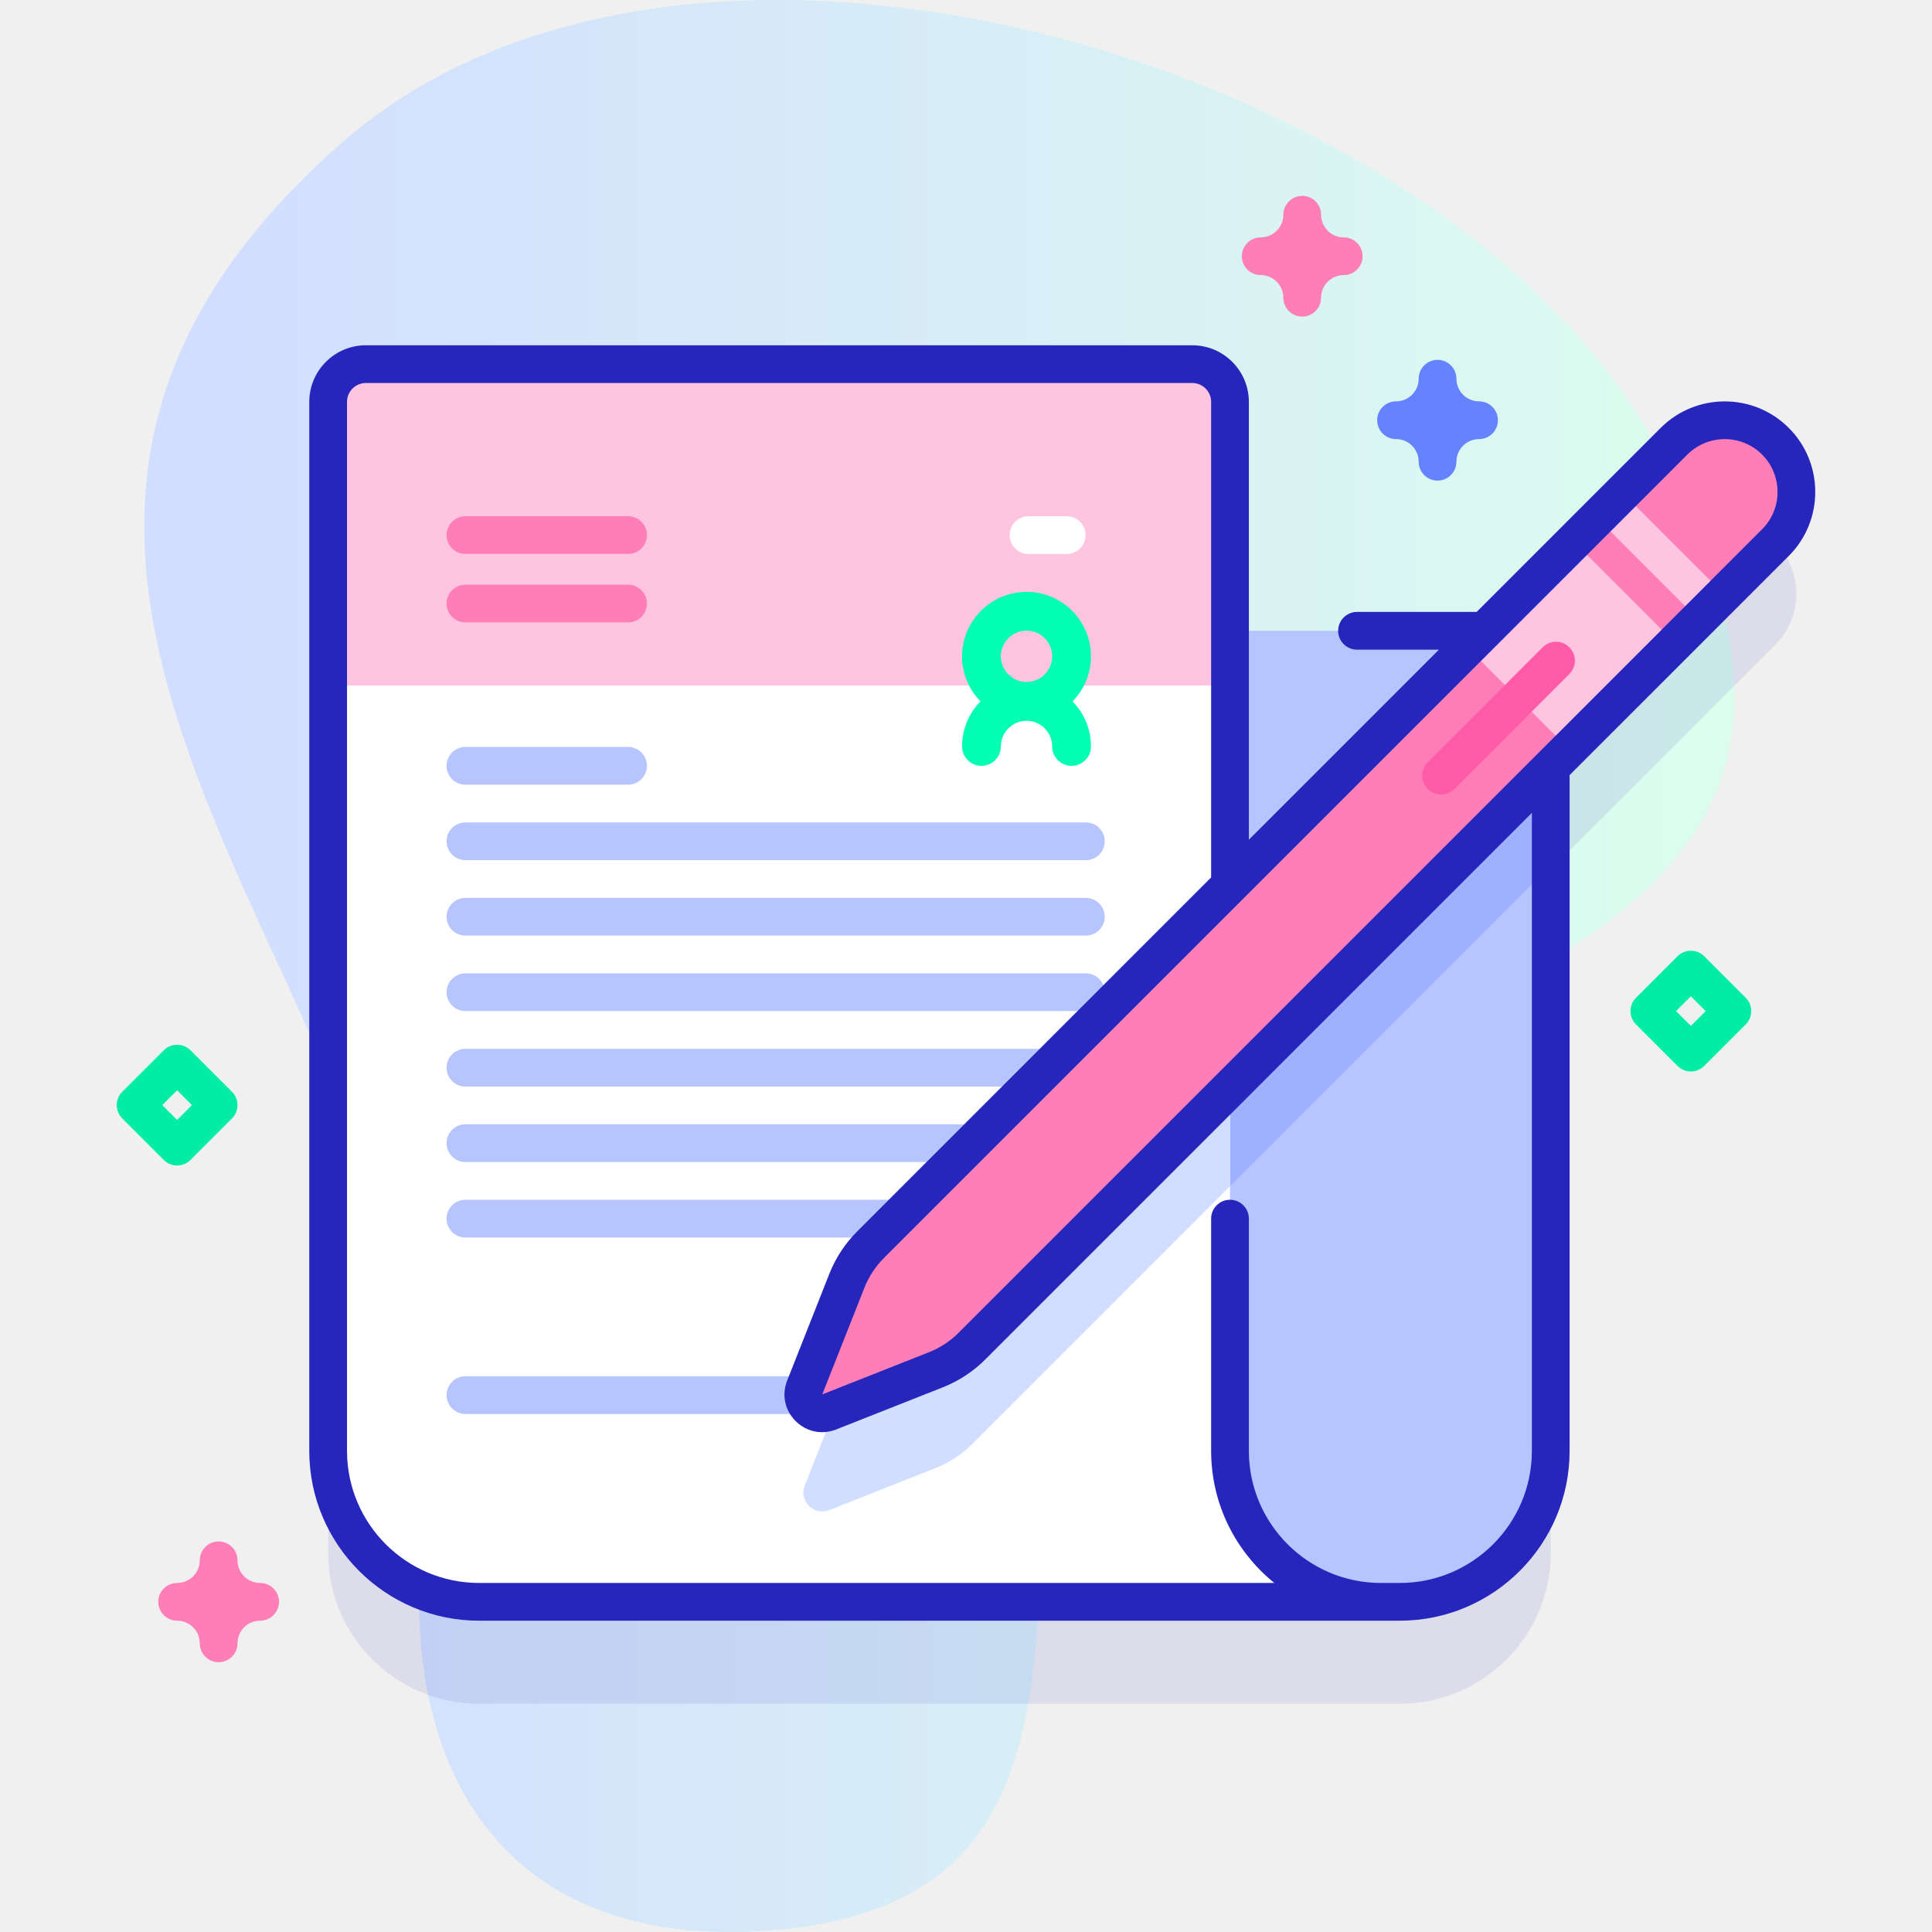
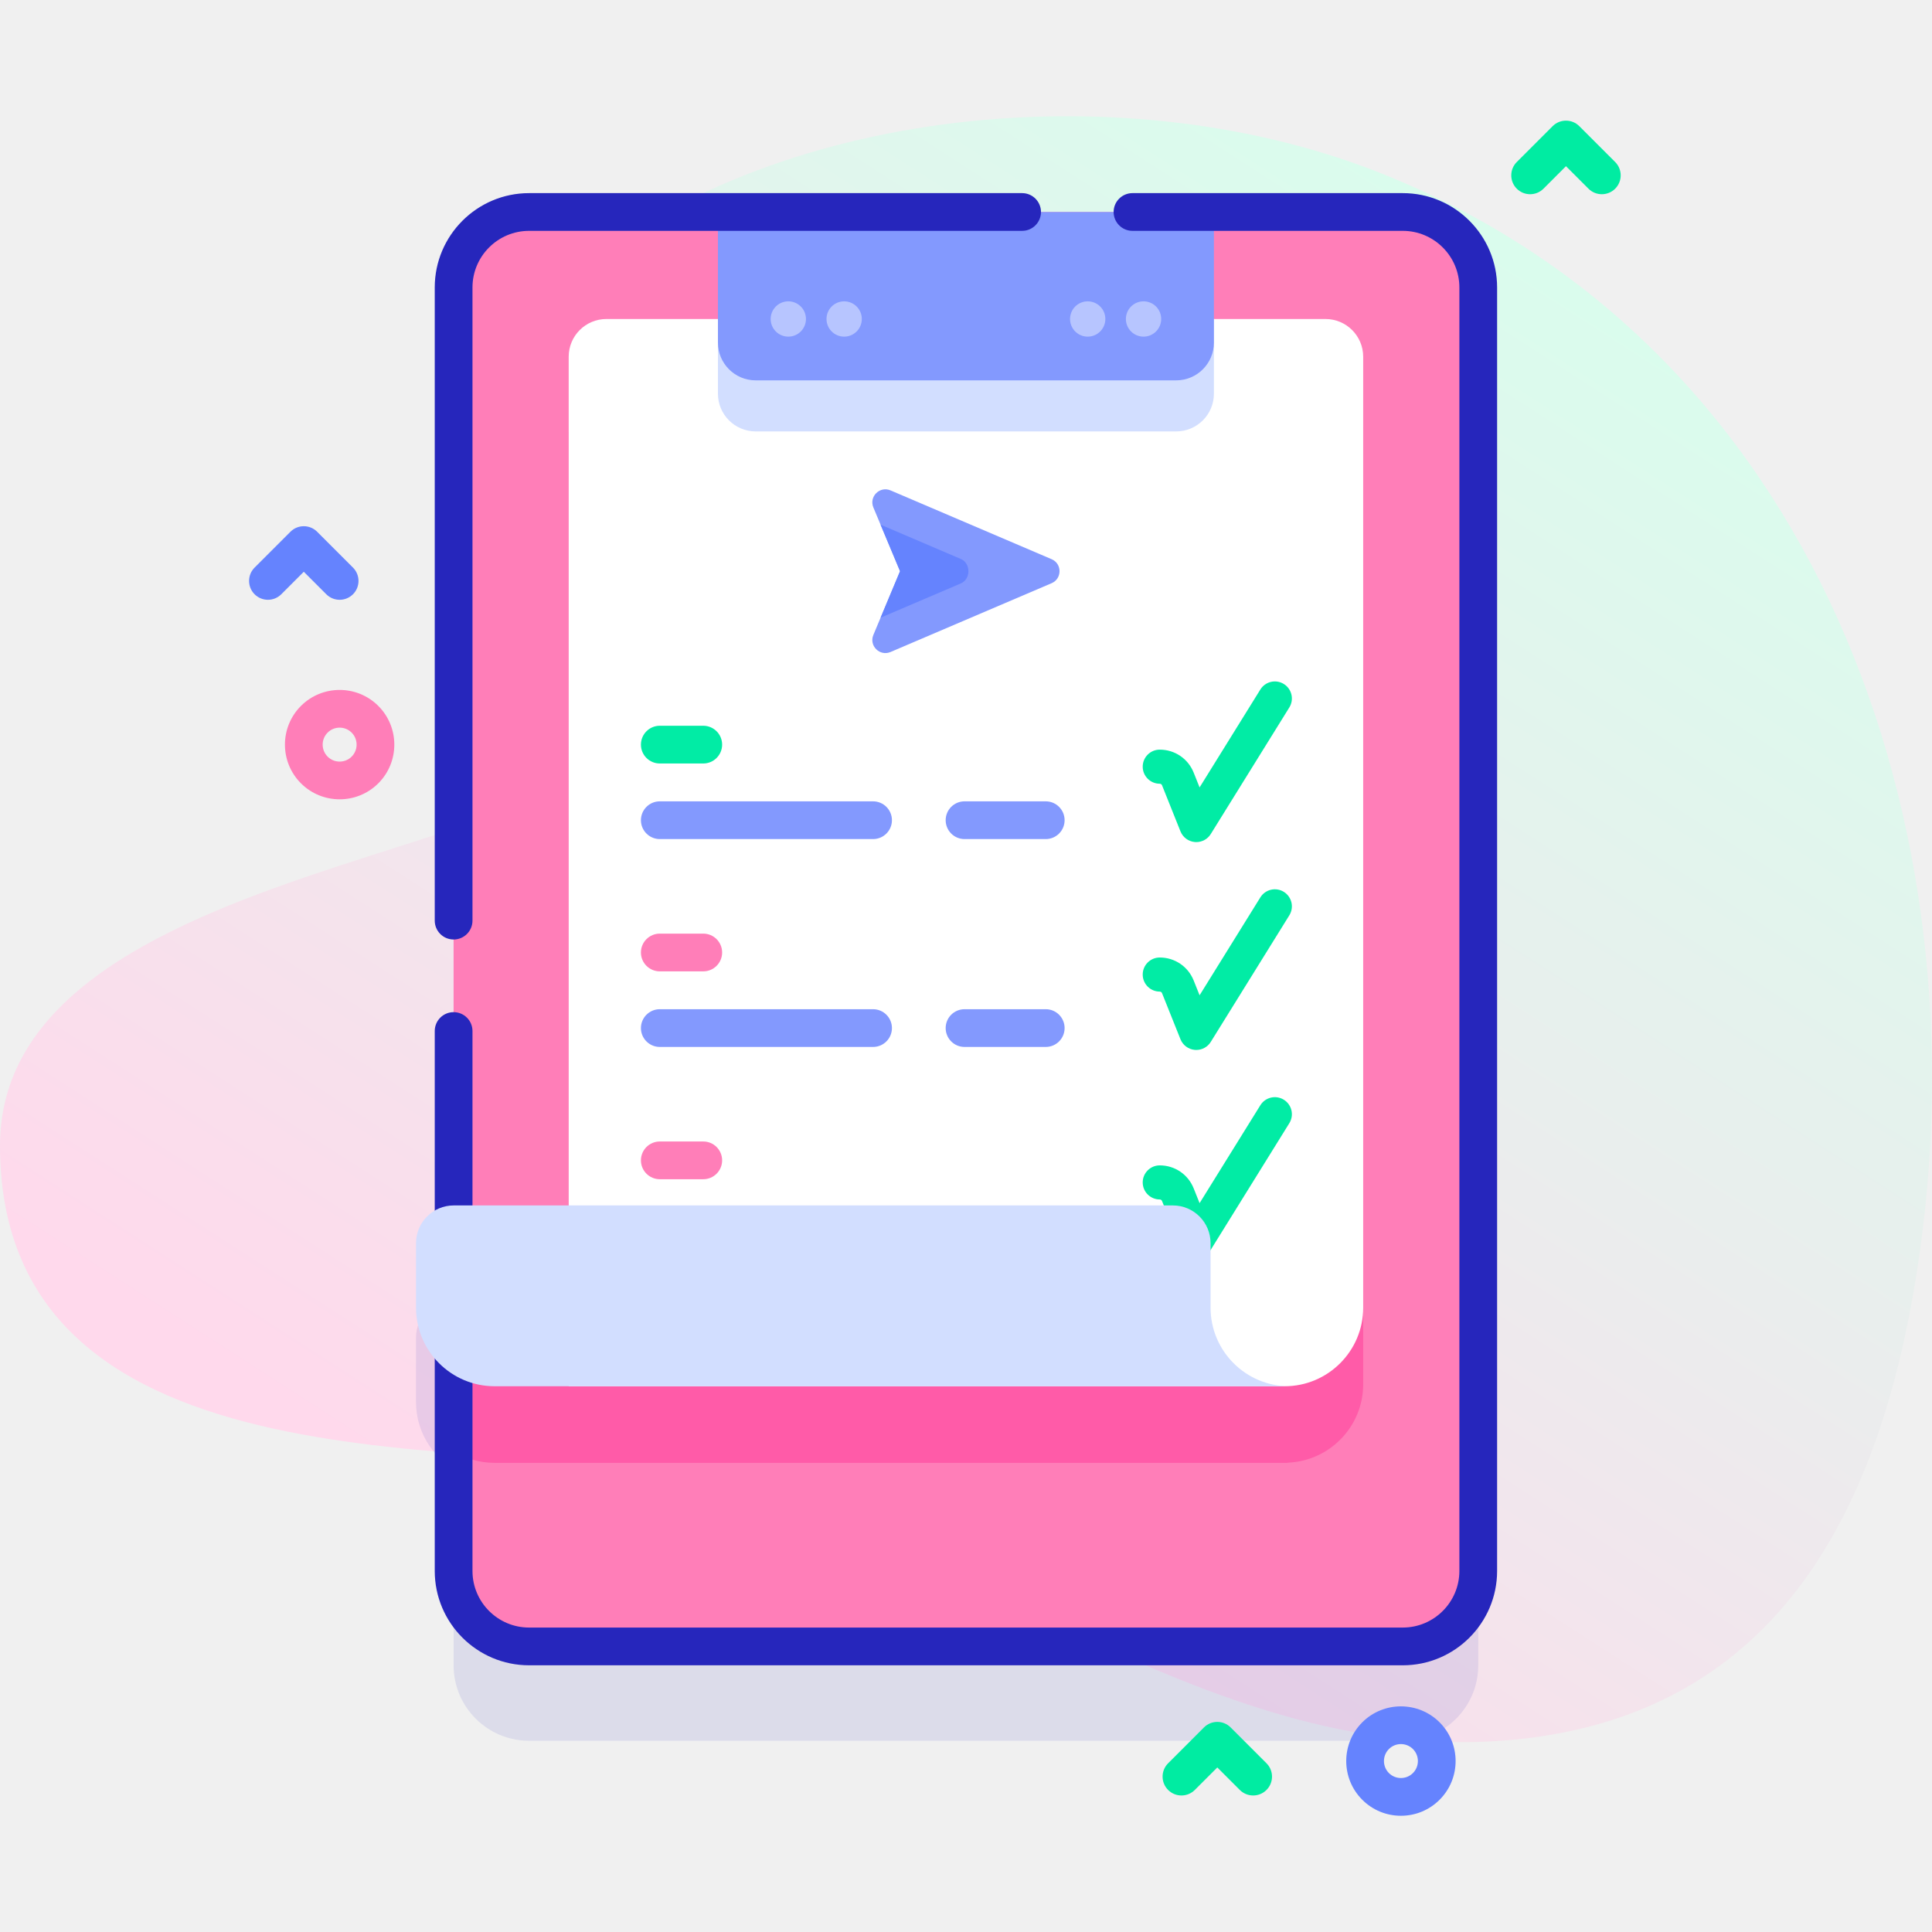
<svg xmlns="http://www.w3.org/2000/svg" id="Capa_1" enable-background="new 0 0 512 512" height="512" viewBox="0 0 512 512" width="512">
-   <linearGradient id="SVGID_1_" gradientUnits="userSpaceOnUse" x1="38.237" x2="459.689" y1="256" y2="256">
-     <stop offset=".049" stop-color="#d2deff" />
-     <stop offset=".999" stop-color="#dcfdee" />
+   <linearGradient id="SVGID_1_" gradientUnits="userSpaceOnUse" x1="420.854" x2="181.854" y1="71.886" y2="442.886">
+     <stop offset=".011" stop-color="#dafced" />
+     <stop offset=".381" stop-color="#e7f0ed" />
+     <stop offset="1" stop-color="#ffd9ec" />
  </linearGradient>
  <g>
    <g>
+       <path d="m364.823 45.465c-69.098-27.035-164.784-16.764-217.662 31.51-37.336 34.085-8.439 43.8 17.016 106.17 18.423 45.14-164.177 38.927-164.177 120.495 0 94.299 132.251 76.424 181.329 87.218 75.036 16.504 140.496 78.242 220.668 70.103 69.795-7.086 96.403-61.855 106.109-124.642 18.082-116.976-26.329-245.094-143.283-290.854z" fill="url(#SVGID_1_)" />
+     </g>
+     <g>
+       <path d="m371.749 81.18h-231.54c-11.04 0-20 8.95-20 20v243.272c-5.504.023-9.959 4.489-9.959 9.998v17.08c0 7.518 3.994 14.085 9.959 17.751v52.039c0 11.05 8.96 20 20 20h231.54c11.05 0 20-8.95 20-20v-340.14c0-11.05-8.95-20-20-20z" fill="#2626bc" opacity=".1" />
      <g>
-         <path d="m90.109 38.232c-135.327 119.538 38.831 235.409 22.243 366.028-7.375 58.072 16.054 113.588 92.705 107.244 93.413-7.732 59.504-97.209 79.066-156.778 33.66-102.501 240.73-78.56 154.895-236.448-54.778-100.758-255.766-162.321-348.909-80.046z" fill="url(#SVGID_1_)" />
-       </g>
-       <g>
-         <path d="m470.508 143.93c-7.42-7.42-19.45-7.42-26.87 0l-50.24 50.24h-67.434v-60.67c0-5.52-4.48-10-10-10h-219c-5.52 0-10 4.48-10 10v278c0 22.09 17.91 40 40 40h244c22.09 0 40-17.91 40-40v-181.156l59.545-59.544c7.419-7.42 7.419-19.45-.001-26.87z" fill="#2626bc" opacity=".1" />
+         <path d="m391.749 76.18v340.14c0 11.05-8.95 20-20 20h-231.54c-11.04 0-20-8.95-20-20v-340.14c0-11.05 8.96-20 20-20h231.54c11.05 0 20 8.95 20 20z" fill="#ff7eb8" />
+         <path d="m361.259 114.83v252.01c0 11.29-9.01 20.47-20.22 20.79.2.01.4.04.6.04h-210.56c-3.98 0-7.71-1.12-10.87-3.06v-44.86h30.5v-224.92c0-5.53 4.47-10 10-10h190.55c5.52 0 10 4.47 10 10z" fill="#ff5ba8" />
        <g>
+           <path d="m361.259 94.54v252.01c0 11.49-9.33 20.82-20.82 20.82h-189.73v-272.83c0-5.53 4.47-10 10-10h190.55c5.52 0 10 4.47 10 10z" fill="#fff" />
          <g>
            <g>
-               <path d="m410.963 177.17v207.33c0 22.09-17.91 40-40 40h-185.59v-257.33h215.59c5.03 0 9.2 3.72 9.89 8.56.08.47.11.95.11 1.44z" fill="#b7c5ff" />
-               <path d="m410.963 177.17v52.19l-153.38 153.38c-2.73 2.73-5.99 4.87-9.59 6.29l-28.24 11.17c-4.07 1.6-8.1-2.42-6.49-6.49l11.16-28.25c1.42-3.59 3.56-6.86 6.29-9.59l180.14-180.14c.08.47.11.95.11 1.44z" fill="#9fb0fe" />
-               <path d="m365.963 424.5h-239c-22.09 0-40-17.91-40-40v-278c0-5.52 4.48-10 10-10h219c5.52 0 10 4.48 10 10v278c0 22.09 17.91 40 40 40z" fill="#fff" />
-               <path d="m325.963 181.667v-75.167c0-5.52-4.48-10-10-10h-219c-5.52 0-10 4.48-10 10v75.167z" fill="#ffc4df" />
-               <path d="m325.963 260.62v53.74l-68.38 68.38c-2.73 2.73-5.99 4.87-9.59 6.29l-28.24 11.17c-4.07 1.6-8.1-2.42-6.49-6.49l11.16-28.25c1.42-3.59 3.56-6.86 6.29-9.59z" fill="#d2deff" />
+               <path d="m317.032 333.336c-.132 0-.263-.006-.396-.017-1.697-.149-3.166-1.24-3.799-2.822l-4.888-12.22c-.099-.248-.336-.408-.603-.408-2.494 0-4.516-2.022-4.516-4.516s2.022-4.516 4.516-4.516c3.982 0 7.51 2.389 8.989 6.086l1.569 3.924 16.106-25.951c1.315-2.12 4.1-2.771 6.218-1.456 2.119 1.315 2.771 4.099 1.455 6.219l-20.818 33.543c-.825 1.334-2.281 2.134-3.833 2.134z" fill="#01eca5" />
            </g>
            <g>
              <g>
-                 <path d="m287.76 327.951h-164.417c-2.762 0-5-2.239-5-5s2.238-5 5-5h164.417c2.762 0 5 2.239 5 5s-2.238 5-5 5z" fill="#b7c5ff" />
-               </g>
-               <g>
-                 <path d="m220.403 374.723h-97.059c-2.762 0-5-2.239-5-5s2.238-5 5-5h97.059c2.762 0 5 2.239 5 5s-2.239 5-5 5z" fill="#b7c5ff" />
-               </g>
-               <g>
-                 <g>
-                   <path d="m287.76 267.951h-164.417c-2.762 0-5-2.239-5-5s2.238-5 5-5h164.417c2.762 0 5 2.239 5 5s-2.238 5-5 5z" fill="#b7c5ff" />
-                 </g>
-                 <g>
-                   <path d="m287.76 287.951h-164.417c-2.762 0-5-2.239-5-5s2.238-5 5-5h164.417c2.762 0 5 2.239 5 5s-2.238 5-5 5z" fill="#b7c5ff" />
-                 </g>
-                 <g>
-                   <path d="m287.76 307.951h-164.417c-2.762 0-5-2.239-5-5s2.238-5 5-5h164.417c2.762 0 5 2.239 5 5s-2.238 5-5 5z" fill="#b7c5ff" />
-                 </g>
-               </g>
-               <g>
-                 <g>
-                   <path d="m166.45 207.951h-43.107c-2.762 0-5-2.239-5-5s2.238-5 5-5h43.107c2.762 0 5 2.239 5 5s-2.238 5-5 5z" fill="#b7c5ff" />
-                 </g>
-                 <g>
-                   <path d="m166.45 164.951h-43.107c-2.762 0-5-2.239-5-5s2.238-5 5-5h43.107c2.762 0 5 2.239 5 5s-2.238 5-5 5z" fill="#ff7eb8" />
-                 </g>
-                 <g>
-                   <path d="m166.45 146.807h-43.107c-2.762 0-5-2.239-5-5s2.238-5 5-5h43.107c2.762 0 5 2.239 5 5s-2.238 5-5 5z" fill="#ff7eb8" />
-                 </g>
-                 <g>
-                   <path d="m282.679 146.807h-10.107c-2.762 0-5-2.239-5-5s2.238-5 5-5h10.107c2.762 0 5 2.239 5 5s-2.238 5-5 5z" fill="#fff" />
-                 </g>
-                 <g>
-                   <path d="m287.76 227.951h-164.417c-2.762 0-5-2.239-5-5s2.238-5 5-5h164.417c2.762 0 5 2.239 5 5s-2.238 5-5 5z" fill="#b7c5ff" />
-                 </g>
-                 <g>
-                   <path d="m287.76 247.951h-164.417c-2.762 0-5-2.239-5-5s2.238-5 5-5h164.417c2.762 0 5 2.239 5 5s-2.238 5-5 5z" fill="#b7c5ff" />
-                 </g>
+                 <path d="m186.373 312.507h-11.52c-2.762 0-5-2.239-5-5s2.238-5 5-5h11.52c2.762 0 5 2.239 5 5s-2.239 5-5 5z" fill="#ff7eb8" />
              </g>
            </g>
          </g>
-           <path d="m46.939 308.865c-1.28 0-2.559-.488-3.536-1.465l-11-11c-1.953-1.952-1.953-5.118 0-7.07l11-11c1.953-1.953 5.118-1.953 7.071 0l11 11c1.953 1.952 1.953 5.118 0 7.07l-11 11c-.976.977-2.255 1.465-3.535 1.465zm-3.929-16 3.929 3.929 3.929-3.929-3.929-3.929z" fill="#01eca5" />
-           <path d="m57.939 440.5c-2.761 0-5-2.238-5-5 0-3.309-2.691-6-6-6-2.761 0-5-2.238-5-5s2.239-5 5-5c3.309 0 6-2.691 6-6 0-2.762 2.239-5 5-5s5 2.238 5 5c0 3.309 2.691 6 6 6 2.761 0 5 2.238 5 5s-2.239 5-5 5c-3.309 0-6 2.691-6 6 0 2.762-2.239 5-5 5z" fill="#ff7eb8" />
-           <path d="m380.963 127.364c-2.761 0-5-2.238-5-5 0-3.309-2.691-6-6-6-2.761 0-5-2.238-5-5s2.239-5 5-5c3.309 0 6-2.691 6-6 0-2.762 2.239-5 5-5s5 2.238 5 5c0 3.309 2.691 6 6 6 2.761 0 5 2.238 5 5s-2.239 5-5 5c-3.309 0-6 2.691-6 6 0 2.762-2.239 5-5 5z" fill="#6583fe" />
-           <path d="m345.1 83.903c-2.761 0-5-2.238-5-5 0-3.309-2.692-6-6-6-2.761 0-5-2.238-5-5s2.239-5 5-5c3.309 0 6-2.691 6-6 0-2.762 2.239-5 5-5s5 2.238 5 5c0 3.309 2.691 6 6 6 2.761 0 5 2.238 5 5s-2.239 5-5 5c-3.308 0-6 2.691-6 6 0 2.762-2.238 5-5 5z" fill="#ff7eb8" />
+           <path d="m321.699 84.54v19.79c0 5.52-4.48 10-10 10h-111.44c-5.52 0-10-4.48-10-10v-19.79z" fill="#d2deff" />
+           <path d="m311.699 100.799h-111.436c-5.523 0-10-4.477-10-10v-34.62h131.436v34.62c0 5.523-4.477 10-10 10z" fill="#8399fe" />
+         </g>
+         <path d="m371.749 441.321h-231.537c-13.785 0-25-11.215-25-25v-143.091c0-2.761 2.239-5 5-5s5 2.239 5 5v143.09c0 8.271 6.729 15 15 15h231.537c8.271 0 15-6.729 15-15v-340.141c0-8.271-6.729-15-15-15h-71.627c-2.761 0-5-2.239-5-5s2.239-5 5-5h71.627c13.785 0 25 11.215 25 25v340.142c0 13.785-11.215 25-25 25z" fill="#2626bc" />
+         <path d="m120.212 248.978c-2.761 0-5-2.239-5-5v-167.799c0-13.785 11.215-25 25-25h130.658c2.761 0 5 2.239 5 5s-2.239 5-5 5h-130.658c-8.271 0-15 6.729-15 15v167.799c0 2.761-2.238 5-5 5z" fill="#2626bc" />
+         <path d="m341.641 367.37h-210.56c-11.5 0-20.83-9.33-20.83-20.84v-17.08c0-5.523 4.477-10 10-10h190.56c5.523 0 10 4.477 10 10v17.08c0 11.51 9.33 20.84 20.83 20.84z" fill="#d2deff" />
+         <g fill="#b7c5ff">
+           <g>
+             <circle cx="223.711" cy="84.535" r="4.678" />
+             <circle cx="208.91" cy="84.535" r="4.678" />
+           </g>
+           <g>
+             <circle cx="303.051" cy="84.535" r="4.678" />
+             <circle cx="288.251" cy="84.535" r="4.678" />
+           </g>
        </g>
        <g>
          <g>
-             <path d="m289.122 173.929c0-9.419-7.663-17.082-17.082-17.082s-17.082 7.663-17.082 17.082c0 4.646 1.869 8.858 4.889 11.941-3.019 3.082-4.889 7.296-4.889 11.941 0 2.839 2.302 5.141 5.141 5.141s5.141-2.302 5.141-5.141c0-3.749 3.051-6.8 6.8-6.8s6.8 3.05 6.8 6.8c0 2.839 2.302 5.141 5.141 5.141s5.141-2.302 5.141-5.141c0-4.645-1.869-8.858-4.889-11.941 3.02-3.083 4.889-7.296 4.889-11.941zm-17.082-6.8c3.749 0 6.8 3.05 6.8 6.8 0 3.749-3.051 6.8-6.8 6.8s-6.8-3.05-6.8-6.8 3.051-6.8 6.8-6.8z" fill="#02ffb3" />
+             <path d="m317.032 223.162c-.132 0-.263-.006-.396-.017-1.697-.149-3.166-1.24-3.799-2.822l-4.888-12.22c-.099-.248-.336-.408-.603-.408-2.494 0-4.516-2.022-4.516-4.516s2.022-4.516 4.516-4.516c3.982 0 7.51 2.389 8.989 6.086l1.569 3.924 16.106-25.951c1.315-2.12 4.1-2.771 6.218-1.456 2.119 1.315 2.771 4.099 1.455 6.219l-20.818 33.544c-.825 1.333-2.281 2.133-3.833 2.133z" fill="#01eca5" />
+           </g>
+           <g>
+             <g>
+               <path d="m231.373 222.364h-56.52c-2.762 0-5-2.239-5-5s2.238-5 5-5h56.52c2.762 0 5 2.239 5 5s-2.239 5-5 5z" fill="#8399fe" />
+             </g>
+             <g>
+               <path d="m277.132 222.364h-21.52c-2.762 0-5-2.239-5-5s2.238-5 5-5h21.52c2.762 0 5 2.239 5 5s-2.238 5-5 5z" fill="#8399fe" />
+             </g>
+             <g>
+               <path d="m186.373 202.332h-11.52c-2.762 0-5-2.239-5-5s2.238-5 5-5h11.52c2.762 0 5 2.239 5 5s-2.239 5-5 5z" fill="#01eca5" />
+             </g>
          </g>
        </g>
        <g>
-           <path d="m247.998 363.015-28.249 11.161c-4.07 1.608-8.095-2.418-6.488-6.487l11.161-28.249c1.42-3.593 3.562-6.857 6.294-9.589l212.922-212.921c7.42-7.42 19.45-7.42 26.87 0 7.42 7.42 7.42 19.45 0 26.87l-212.921 212.92c-2.732 2.732-5.996 4.875-9.589 6.295z" fill="#ff7eb8" />
-           <path d="m435.353 128.334h9.5v38h-9.5z" fill="#ffc4df" transform="matrix(.707 -.707 .707 .707 24.722 354.353)" />
-           <path d="m396.587 151.975h39.75v38h-39.75z" fill="#ffc4df" transform="matrix(.707 -.707 .707 .707 1.081 344.561)" />
          <g>
-             <path d="m378.348 202.018 30.481-30.481c1.953-1.953 5.119-1.952 7.071 0s1.953 5.118 0 7.071l-30.481 30.481c-1.953 1.953-5.119 1.952-7.071 0s-1.952-5.118 0-7.071z" fill="#ff5ba8" />
+             <path d="m317.032 278.249c-.132 0-.263-.006-.396-.017-1.697-.149-3.166-1.24-3.799-2.822l-4.888-12.22c-.099-.248-.336-.408-.603-.408-2.494 0-4.516-2.022-4.516-4.516s2.022-4.516 4.516-4.516c3.982 0 7.51 2.389 8.989 6.086l1.569 3.924 16.106-25.951c1.315-2.12 4.1-2.771 6.218-1.456 2.119 1.315 2.771 4.099 1.455 6.219l-20.818 33.544c-.825 1.333-2.281 2.133-3.833 2.133z" fill="#01eca5" />
+           </g>
+           <g>
+             <g>
+               <path d="m231.373 277.451h-56.52c-2.762 0-5-2.239-5-5s2.238-5 5-5h56.52c2.762 0 5 2.239 5 5s-2.239 5-5 5z" fill="#8399fe" />
+             </g>
+             <g>
+               <path d="m277.132 277.451h-21.52c-2.762 0-5-2.239-5-5s2.238-5 5-5h21.52c2.762 0 5 2.239 5 5s-2.238 5-5 5z" fill="#8399fe" />
+             </g>
+             <g>
+               <path d="m186.373 257.42h-11.52c-2.762 0-5-2.239-5-5s2.238-5 5-5h11.52c2.762 0 5 2.239 5 5s-2.239 5-5 5z" fill="#ff7eb8" />
+             </g>
          </g>
        </g>
-         <path d="m448.096 283.951c-1.28 0-2.559-.488-3.536-1.465l-11-11c-1.953-1.952-1.953-5.118 0-7.07l11-11c1.953-1.953 5.118-1.953 7.071 0l11 11c1.953 1.952 1.953 5.118 0 7.07l-11 11c-.976.977-2.255 1.465-3.535 1.465zm-3.929-16 3.929 3.929 3.929-3.929-3.929-3.929z" fill="#01eca5" />
+         <g>
+           <path d="m231.452 134.482 7.068 16.891-7.068 16.891c-1.2 2.868 1.695 5.743 4.555 4.521l42.676-18.228c2.804-1.197 2.804-5.172 0-6.369l-42.676-18.228c-2.86-1.221-5.755 1.654-4.555 4.522z" fill="#8399fe" />
+           <path d="m254.644 154.606-21.279 9.094 5.154-12.328-5.16-12.328 21.285 9.094c2.655 1.135 2.655 5.339 0 6.468z" fill="#6583fe" />
+         </g>
      </g>
+       <path d="m90.006 211.826c-3.713 0-7.426-1.414-10.253-4.24-5.653-5.654-5.653-14.853 0-20.506s14.853-5.654 20.506 0 5.653 14.853 0 20.506c-2.826 2.826-6.539 4.24-10.253 4.24zm.001-18.992c-1.153 0-2.305.438-3.182 1.316-1.755 1.754-1.755 4.609 0 6.364 1.754 1.755 4.61 1.755 6.364 0 1.755-1.754 1.755-4.609 0-6.364-.877-.877-2.03-1.316-3.182-1.316z" fill="#ff7eb8" />
+       <path d="m371.259 481.196c-3.873 0-7.514-1.508-10.253-4.248-5.653-5.653-5.653-14.852 0-20.505s14.853-5.654 20.506 0c5.653 5.654 5.653 14.853 0 20.506-2.738 2.739-6.379 4.247-10.253 4.247zm.001-18.998c-1.153 0-2.305.438-3.182 1.316-1.754 1.754-1.754 4.609 0 6.364.85.851 1.98 1.318 3.182 1.318s2.332-.468 3.182-1.318c1.754-1.755 1.754-4.61 0-6.365-.878-.876-2.03-1.315-3.182-1.315z" fill="#6583fe" />
+       <path d="m332.098 475.82c-1.28 0-2.559-.488-3.536-1.464l-5.964-5.964-5.964 5.964c-1.953 1.952-5.118 1.952-7.071 0-1.953-1.953-1.953-5.119 0-7.071l9.5-9.5c1.953-1.952 5.118-1.952 7.071 0l9.5 9.5c1.953 1.953 1.953 5.119 0 7.071-.977.976-2.256 1.464-3.536 1.464z" fill="#00eca2" />
+       <path d="m90.007 158.95c-1.28 0-2.559-.488-3.536-1.464l-5.964-5.964-5.964 5.964c-1.953 1.952-5.118 1.952-7.071 0-1.953-1.953-1.953-5.119 0-7.071l9.5-9.5c1.953-1.952 5.118-1.952 7.071 0l9.5 9.5c1.953 1.953 1.953 5.119 0 7.071-.977.975-2.256 1.464-3.536 1.464z" fill="#6583fe" />
+       <path d="m424.499 51.47c-1.28 0-2.559-.488-3.536-1.464l-5.964-5.964-5.964 5.964c-1.953 1.952-5.118 1.952-7.071 0-1.953-1.953-1.953-5.119 0-7.071l9.5-9.5c1.953-1.952 5.118-1.952 7.071 0l9.5 9.5c1.953 1.953 1.953 5.119 0 7.071-.977.976-2.257 1.464-3.536 1.464z" fill="#00eca2" />
    </g>
-     <path d="m440.102 113.395-48.773 48.772h-31.706c-2.761 0-5 2.238-5 5s2.239 5 5 5h21.706l-50.367 50.366v-116.033c0-8.271-6.729-15-15-15h-219c-8.271 0-15 6.729-15 15v278c0 24.813 20.187 45 45 45h58.411 180.589 5c24.813 0 45-20.187 45-45v-178.667c0-.13-.029-.252-.038-.38l58.118-58.118c9.357-9.357 9.357-24.583 0-33.94s-24.582-9.359-33.94 0zm-34.139 271.105c0 19.299-15.701 35-35 35h-5c-19.299 0-35-15.701-35-35v-61.549c0-2.762-2.239-5-5-5s-5 2.238-5 5v61.549c0 14.121 6.538 26.743 16.746 35h-152.335-58.411c-19.299 0-35-15.701-35-35v-278c0-2.757 2.243-5 5-5h219c2.757 0 5 2.243 5 5v126.033l-93.781 93.781c-3.235 3.234-5.728 7.032-7.409 11.288l-11.161 28.249c-1.488 3.765-.634 7.882 2.229 10.744 1.932 1.933 4.436 2.95 7.017 2.95 1.244 0 2.505-.236 3.729-.72l28.249-11.161c4.254-1.682 8.052-4.174 11.288-7.409l144.84-144.841v169.086zm61.009-244.235-212.92 212.92c-2.262 2.262-4.917 4.005-7.892 5.18l-28.249 11.161 11.162-28.249c1.175-2.975 2.917-5.629 5.179-7.891l212.921-212.921c2.729-2.729 6.314-4.094 9.899-4.094s7.17 1.365 9.899 4.094c5.459 5.459 5.459 14.341.001 19.8z" fill="#2626bc" />
  </g>
</svg>
